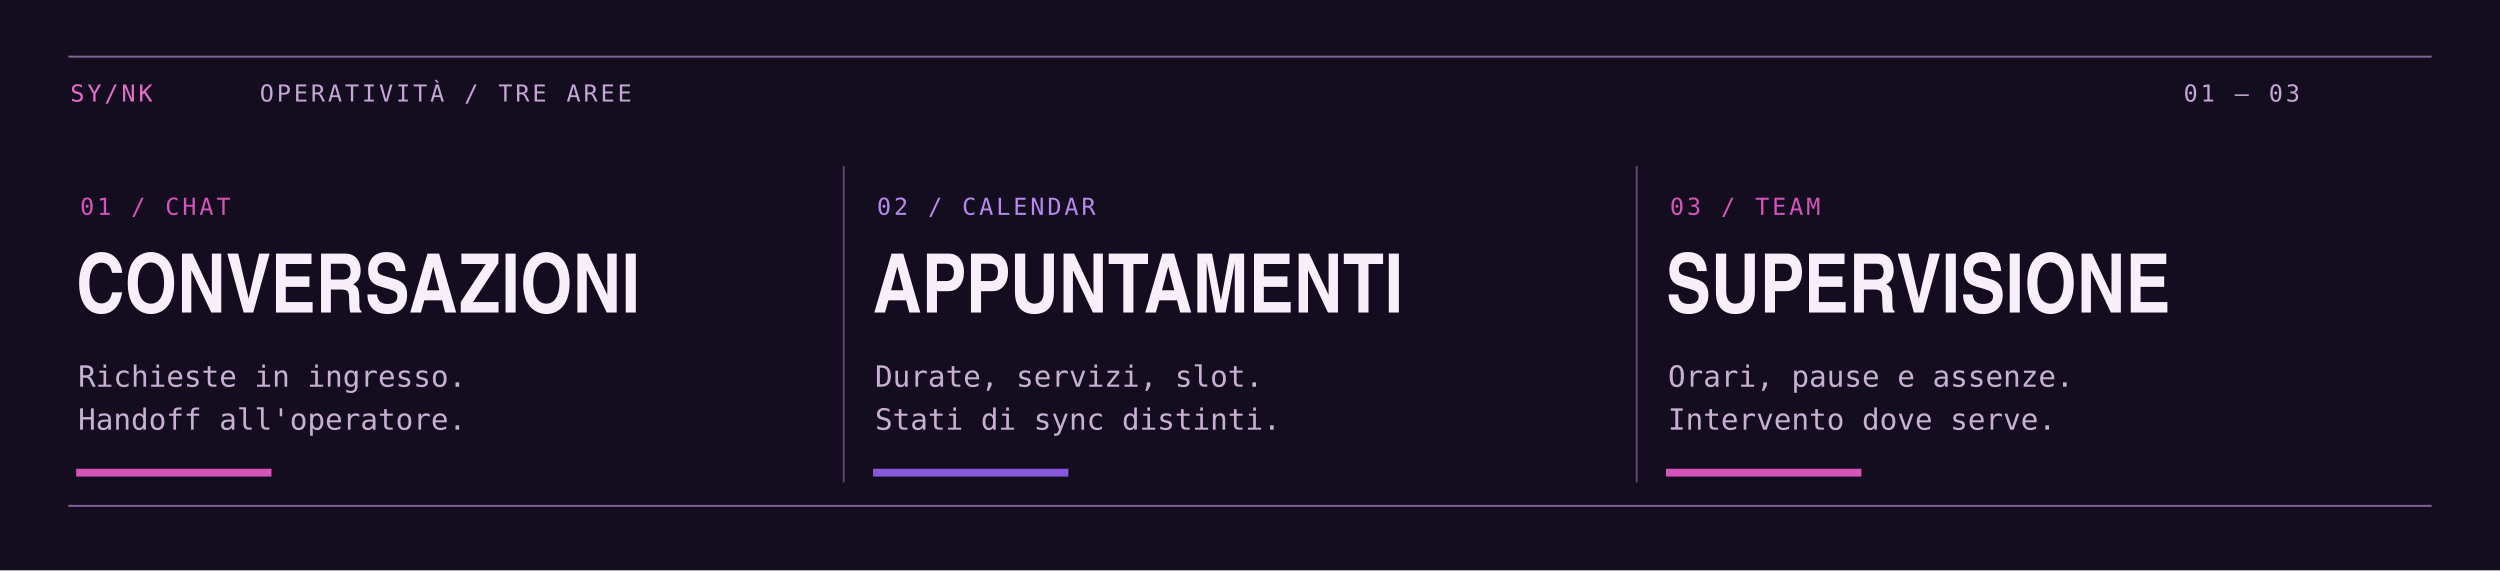
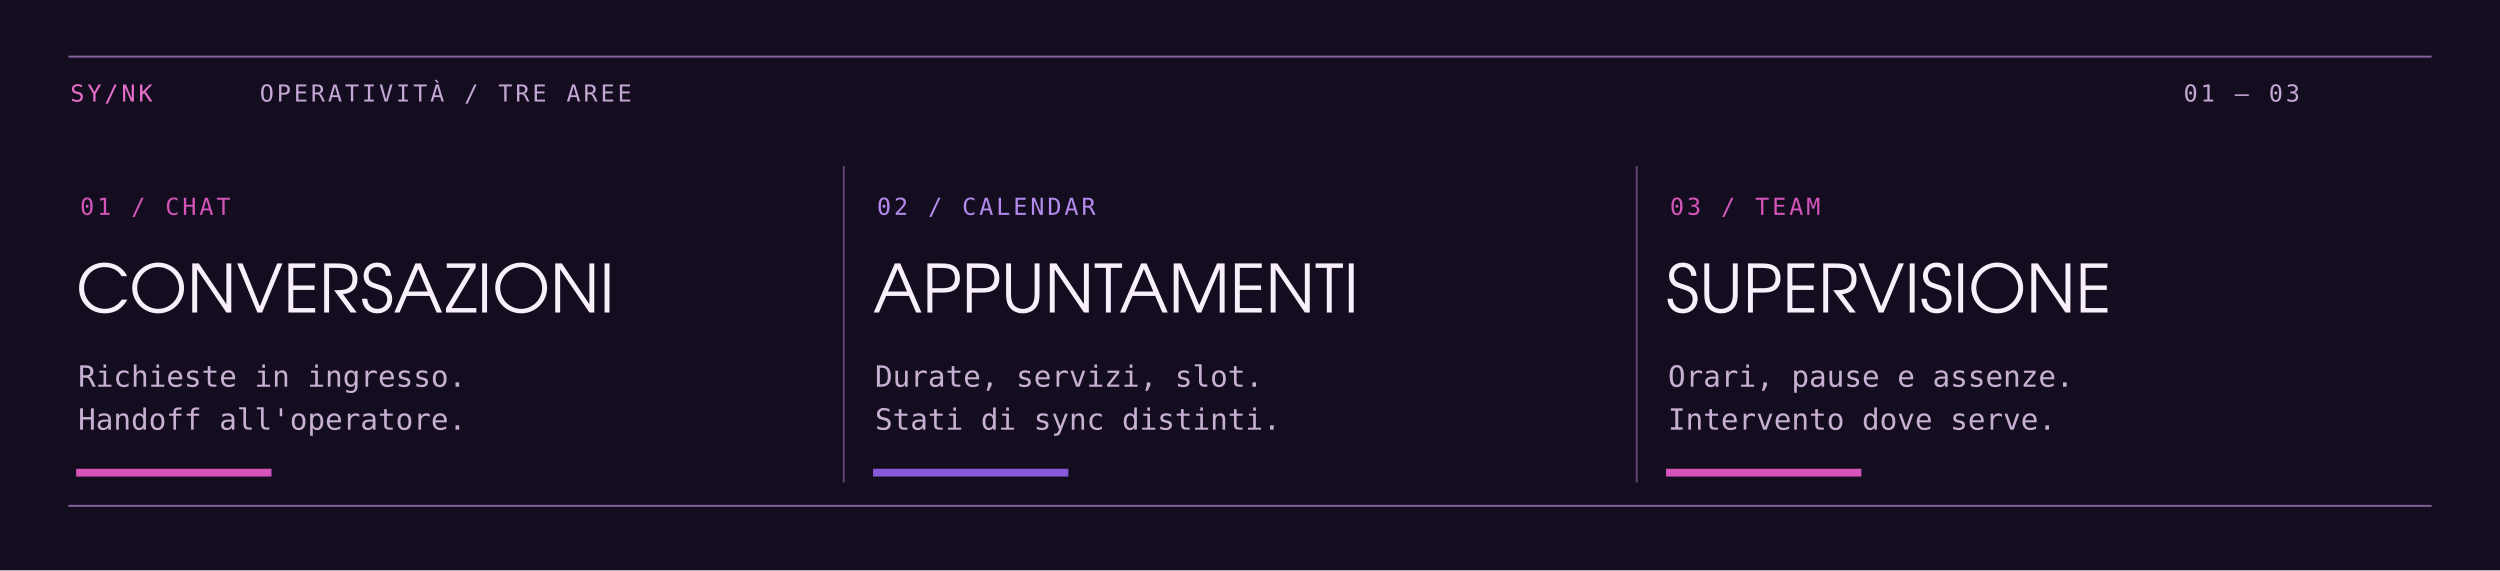
<svg xmlns="http://www.w3.org/2000/svg" width="1280" height="292" viewBox="0 0 1280 292" role="img" aria-labelledby="t d">
  <rect width="1280" height="292" fill="#140D20" />
  <path d="M35 29H1245M35 259H1245" stroke="#846099" />
  <path d="M432 85V247M838 85V247" stroke="#61446F" stroke-width="1" />
  <g font-family="Consolas,DejaVu Sans Mono,monospace" font-size="12" letter-spacing="1.5">
    <text x="36" y="52" fill="#E66EC9">SY/NK</text>
    <text x="133" y="52" fill="#C4A7D4">OPERATIVITÀ / TRE AREE</text>
    <text x="1118" y="52" fill="#C4A7D4">01 — 03</text>
    <text x="41" y="110" fill="#D454B9">01 / CHAT</text>
    <text x="449" y="110" fill="#B58AEE">02 / CALENDAR</text>
    <text x="855" y="110" fill="#D454B9">03 / TEAM</text>
  </g>
-   <g font-family="Impact,Nimbus Sans Narrow,DejaVu Sans Condensed,sans-serif" font-weight="800" letter-spacing=".1" font-size="42" fill="#F8EFFA">
+   <g font-family="Universalis ADF Std,URW Gothic,Arial,sans-serif" font-variant-ligatures="common-ligatures discretionary-ligatures" font-weight="400" letter-spacing=".1" font-size="34" fill="#F8EFFA">
    <text x="39" y="160">CONVERSAZIONI</text>
    <text x="447" y="160">APPUNTAMENTI</text>
    <text x="853" y="160">SUPERVISIONE</text>
  </g>
  <g font-family="Consolas,DejaVu Sans Mono,monospace" font-size="15" fill="#C7B0D2">
    <text x="40" y="198">Richieste in ingresso.</text>
    <text x="40" y="220">Handoff all'operatore.</text>
    <text x="448" y="198">Durate, servizi, slot.</text>
    <text x="448" y="220">Stati di sync distinti.</text>
    <text x="854" y="198">Orari, pause e assenze.</text>
    <text x="854" y="220">Intervento dove serve.</text>
  </g>
  <rect x="39" y="240" width="100" height="4" fill="#D454B9" />
  <rect x="447" y="240" width="100" height="4" fill="#8759DA" />
  <rect x="853" y="240" width="100" height="4" fill="#D454B9" />
</svg>
